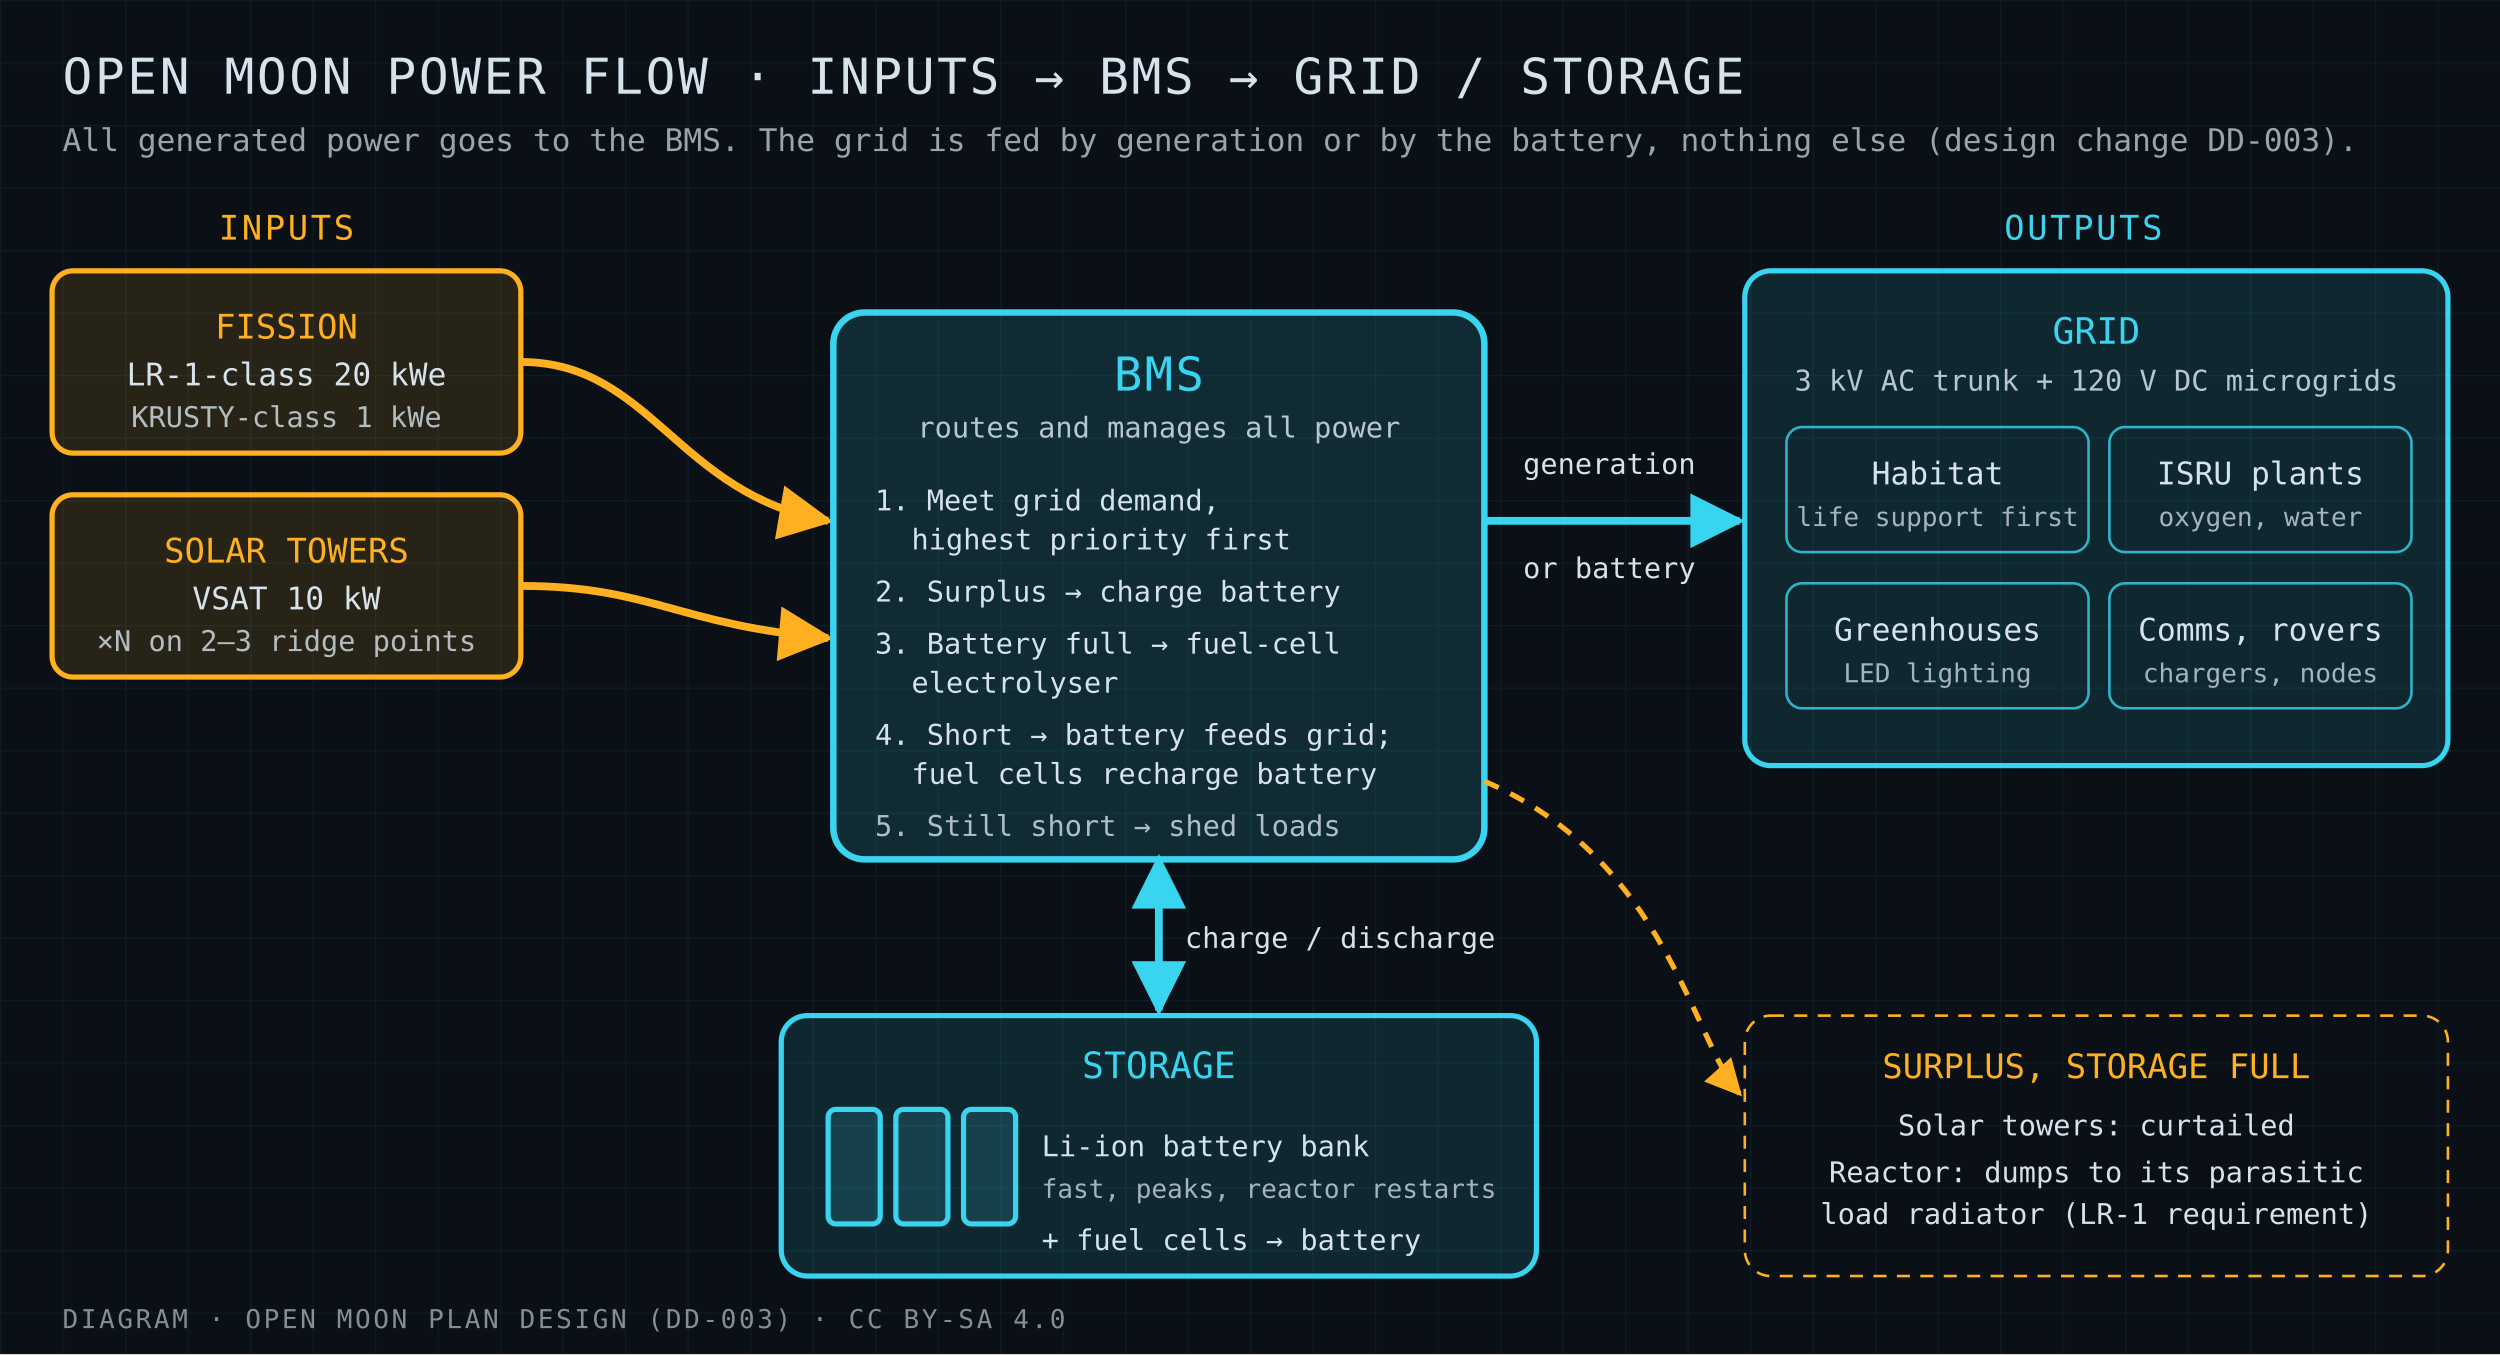
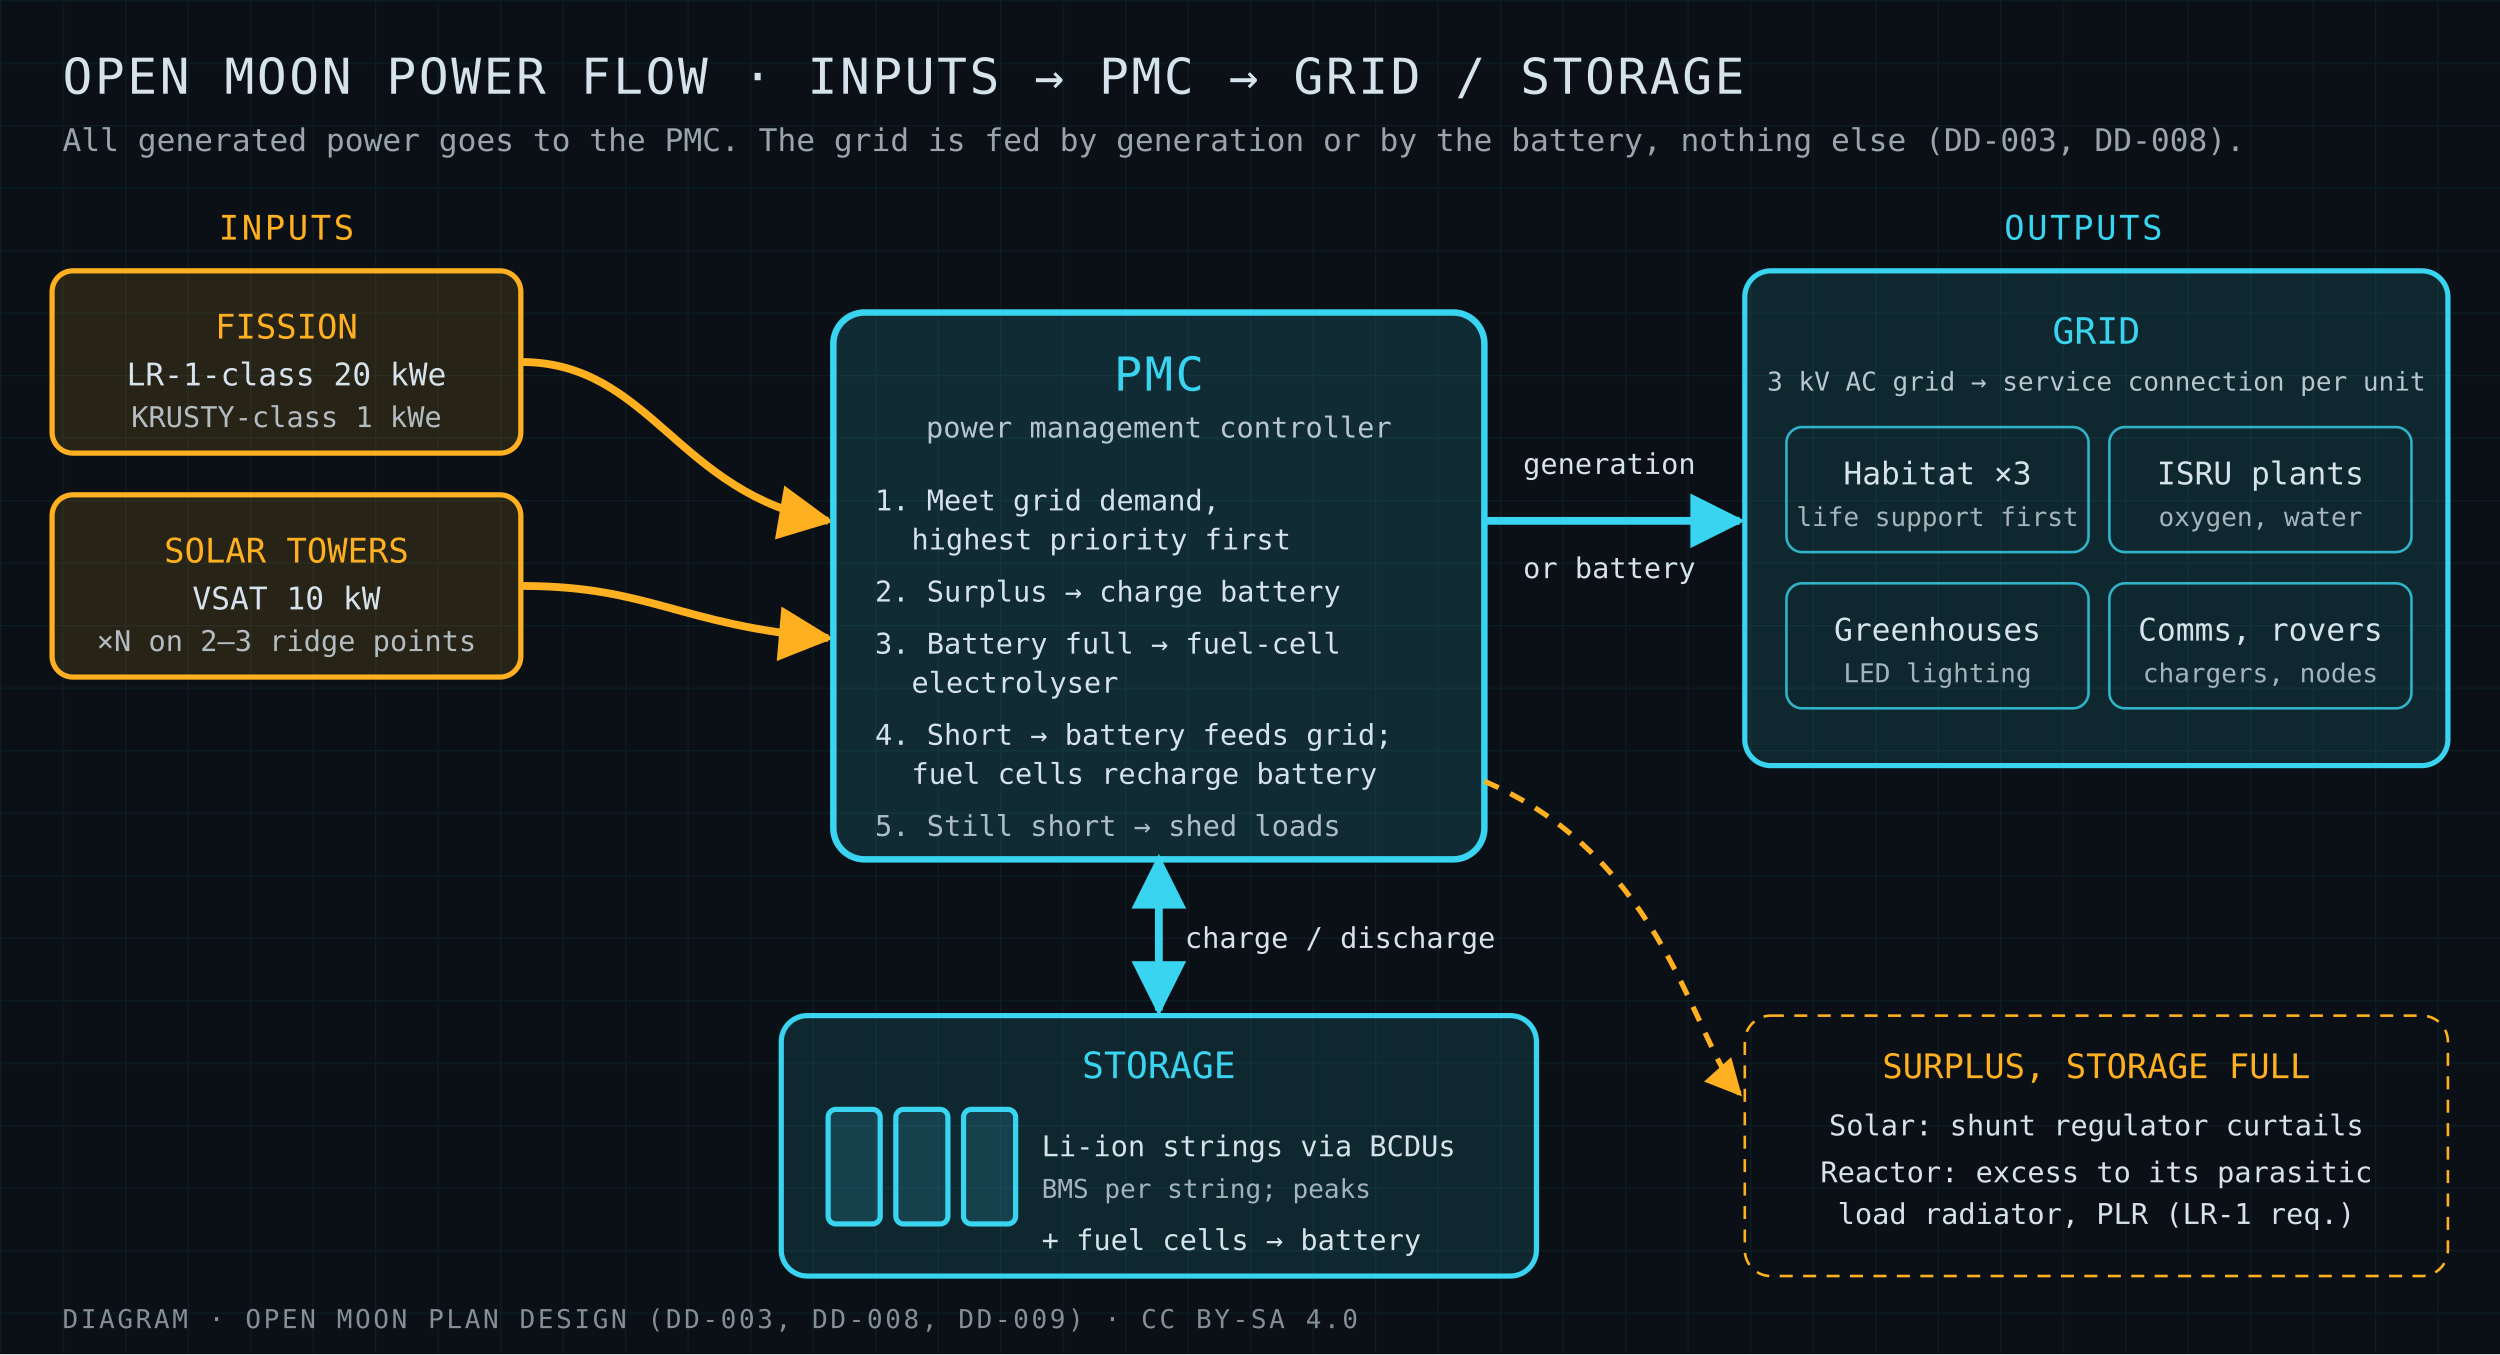
<svg xmlns="http://www.w3.org/2000/svg" viewBox="0 0 960 520" width="960" height="520" font-family="Share Tech Mono, monospace" role="img" aria-labelledby="t d">
  <defs>
    <pattern id="g" width="24" height="24" patternUnits="userSpaceOnUse">
      <path d="M24 0H0V24" fill="none" stroke="rgba(56,212,240,.07)" />
    </pattern>
    <marker id="ac" viewBox="0 0 10 10" refX="9" refY="5" markerWidth="7" markerHeight="7" orient="auto-start-reverse">
      <path d="M0 0L10 5L0 10z" fill="#38d4f0" />
    </marker>
    <marker id="ah" viewBox="0 0 10 10" refX="9" refY="5" markerWidth="7" markerHeight="7" orient="auto">
      <path d="M0 0L10 5L0 10z" fill="#ffb020" />
    </marker>
  </defs>
  <rect width="960" height="520" fill="#0a1015" />
  <rect width="960" height="520" fill="url(#g)" />
-   <text x="24" y="36" fill="#d6e2ec" font-size="19" letter-spacing="1">OPEN MOON POWER FLOW · INPUTS → BMS → GRID / STORAGE</text>
-   <text x="24" y="58" fill="#d6e2ec" font-size="12" opacity=".7">All generated power goes to the BMS. The grid is fed by generation or by the battery, nothing else (design change DD-003).</text>
+   <text x="24" y="36" fill="#d6e2ec" font-size="19" letter-spacing="1">OPEN MOON POWER FLOW · INPUTS → PMC → GRID / STORAGE</text>
+   <text x="24" y="58" fill="#d6e2ec" font-size="12" opacity=".7">All generated power goes to the PMC. The grid is fed by generation or by the battery, nothing else (DD-003, DD-008).</text>
  <text x="110" y="92" fill="#ffb020" font-size="13" text-anchor="middle" letter-spacing="1">INPUTS</text>
  <g font-size="12" fill="#d6e2ec" text-anchor="middle">
    <rect x="20" y="104" width="180" height="70" rx="8" fill="rgba(255,176,32,.12)" stroke="#ffb020" stroke-width="2" />
    <text x="110" y="130" fill="#ffb020" font-size="13">FISSION</text>
    <text x="110" y="148">LR-1-class 20 kWe</text>
    <text x="110" y="164" font-size="11" opacity=".8">KRUSTY-class 1 kWe</text>
    <rect x="20" y="190" width="180" height="70" rx="8" fill="rgba(255,176,32,.12)" stroke="#ffb020" stroke-width="2" />
    <text x="110" y="216" fill="#ffb020" font-size="13">SOLAR TOWERS</text>
    <text x="110" y="234">VSAT 10 kW</text>
    <text x="110" y="250" font-size="11" opacity=".8">×N on 2–3 ridge points</text>
  </g>
  <g stroke="#ffb020" stroke-width="3" fill="none" marker-end="url(#ah)">
    <path d="M200 139C250 139 260 190 318 200" />
    <path d="M200 225C250 225 260 240 318 245" />
  </g>
  <rect x="320" y="120" width="250" height="210" rx="12" fill="rgba(56,212,240,.14)" stroke="#38d4f0" stroke-width="2.5" />
-   <text x="445" y="150" fill="#38d4f0" font-size="18" text-anchor="middle" letter-spacing="1">BMS</text>
-   <text x="445" y="168" fill="#d6e2ec" font-size="11" text-anchor="middle" opacity=".85">routes and manages all power</text>
+   <text x="445" y="150" fill="#38d4f0" font-size="18" text-anchor="middle" letter-spacing="1">PMC</text>
+   <text x="445" y="168" fill="#d6e2ec" font-size="11" text-anchor="middle" opacity=".85">power management controller</text>
  <g fill="#d6e2ec" font-size="11">
    <text x="336" y="196">1. Meet grid demand,</text>
    <text x="350" y="211">highest priority first</text>
    <text x="336" y="231">2. Surplus → charge battery</text>
    <text x="336" y="251">3. Battery full → fuel-cell</text>
    <text x="350" y="266">electrolyser</text>
    <text x="336" y="286">4. Short → battery feeds grid;</text>
    <text x="350" y="301">fuel cells recharge battery</text>
    <text x="336" y="321" opacity=".8">5. Still short → shed loads</text>
  </g>
  <path d="M570 200H668" stroke="#38d4f0" stroke-width="3" marker-end="url(#ac)" />
  <text x="618" y="182" fill="#d6e2ec" font-size="11" text-anchor="middle">generation</text>
  <text x="618" y="222" fill="#d6e2ec" font-size="11" text-anchor="middle">or battery</text>
  <text x="800" y="92" fill="#38d4f0" font-size="13" text-anchor="middle" letter-spacing="1">OUTPUTS</text>
  <rect x="670" y="104" width="270" height="190" rx="10" fill="rgba(56,212,240,.12)" stroke="#38d4f0" stroke-width="2" />
  <text x="805" y="132" fill="#38d4f0" font-size="14" text-anchor="middle">GRID</text>
-   <text x="805" y="150" fill="#d6e2ec" font-size="11" text-anchor="middle" opacity=".85">3 kV AC trunk + 120 V DC microgrids</text>
+   <text x="805" y="150" fill="#d6e2ec" font-size="10" text-anchor="middle" opacity=".85">3 kV AC grid → service connection per unit</text>
  <g font-size="12" fill="#d6e2ec">
    <rect x="686" y="164" width="116" height="48" rx="6" fill="none" stroke="#38d4f0" opacity=".8" />
-     <text x="744" y="186" text-anchor="middle">Habitat</text>
+     <text x="744" y="186" text-anchor="middle">Habitat ×3</text>
    <text x="744" y="202" text-anchor="middle" font-size="10" opacity=".75">life support first</text>
    <rect x="810" y="164" width="116" height="48" rx="6" fill="none" stroke="#38d4f0" opacity=".8" />
    <text x="868" y="186" text-anchor="middle">ISRU plants</text>
    <text x="868" y="202" text-anchor="middle" font-size="10" opacity=".75">oxygen, water</text>
    <rect x="686" y="224" width="116" height="48" rx="6" fill="none" stroke="#38d4f0" opacity=".8" />
    <text x="744" y="246" text-anchor="middle">Greenhouses</text>
    <text x="744" y="262" text-anchor="middle" font-size="10" opacity=".75">LED lighting</text>
    <rect x="810" y="224" width="116" height="48" rx="6" fill="none" stroke="#38d4f0" opacity=".8" />
    <text x="868" y="246" text-anchor="middle">Comms, rovers</text>
    <text x="868" y="262" text-anchor="middle" font-size="10" opacity=".75">chargers, nodes</text>
  </g>
  <path d="M445 330V388" stroke="#38d4f0" stroke-width="3" marker-start="url(#ac)" marker-end="url(#ac)" />
  <text x="455" y="364" fill="#d6e2ec" font-size="11">charge / discharge</text>
  <rect x="300" y="390" width="290" height="100" rx="10" fill="rgba(56,212,240,.12)" stroke="#38d4f0" stroke-width="2" />
  <text x="445" y="414" fill="#38d4f0" font-size="14" text-anchor="middle">STORAGE</text>
  <g stroke="#38d4f0" stroke-width="2" fill="rgba(56,212,240,.15)">
    <rect x="318" y="426" width="20" height="44" rx="3" />
    <rect x="344" y="426" width="20" height="44" rx="3" />
    <rect x="370" y="426" width="20" height="44" rx="3" />
  </g>
-   <text x="400" y="444" fill="#d6e2ec" font-size="11">Li-ion battery bank</text>
-   <text x="400" y="460" fill="#d6e2ec" font-size="10" opacity=".75">fast, peaks, reactor restarts</text>
+   <text x="400" y="444" fill="#d6e2ec" font-size="11">Li-ion strings via BCDUs</text>
+   <text x="400" y="460" fill="#d6e2ec" font-size="10" opacity=".75">BMS per string; peaks</text>
  <text x="400" y="480" fill="#d6e2ec" font-size="11">+ fuel cells → battery</text>
  <path d="M570 300C640 330 650 400 668 420" stroke="#ffb020" stroke-width="2" fill="none" stroke-dasharray="6 5" marker-end="url(#ah)" />
  <rect x="670" y="390" width="270" height="100" rx="10" fill="none" stroke="#ffb020" stroke-dasharray="5 4" />
  <text x="805" y="414" fill="#ffb020" font-size="13" text-anchor="middle">SURPLUS, STORAGE FULL</text>
-   <text x="805" y="436" fill="#d6e2ec" font-size="11" text-anchor="middle">Solar towers: curtailed</text>
-   <text x="805" y="454" fill="#d6e2ec" font-size="11" text-anchor="middle">Reactor: dumps to its parasitic</text>
-   <text x="805" y="470" fill="#d6e2ec" font-size="11" text-anchor="middle">load radiator (LR-1 requirement)</text>
-   <text x="24" y="510" fill="#d6e2ec" font-size="10" opacity=".6" letter-spacing="1">DIAGRAM · OPEN MOON PLAN DESIGN (DD-003) · CC BY-SA 4.0</text>
+   <text x="805" y="436" fill="#d6e2ec" font-size="11" text-anchor="middle">Solar: shunt regulator curtails</text>
+   <text x="805" y="454" fill="#d6e2ec" font-size="11" text-anchor="middle">Reactor: excess to its parasitic</text>
+   <text x="805" y="470" fill="#d6e2ec" font-size="11" text-anchor="middle">load radiator, PLR (LR-1 req.)</text>
+   <text x="24" y="510" fill="#d6e2ec" font-size="10" opacity=".6" letter-spacing="1">DIAGRAM · OPEN MOON PLAN DESIGN (DD-003, DD-008, DD-009) · CC BY-SA 4.0</text>
</svg>
